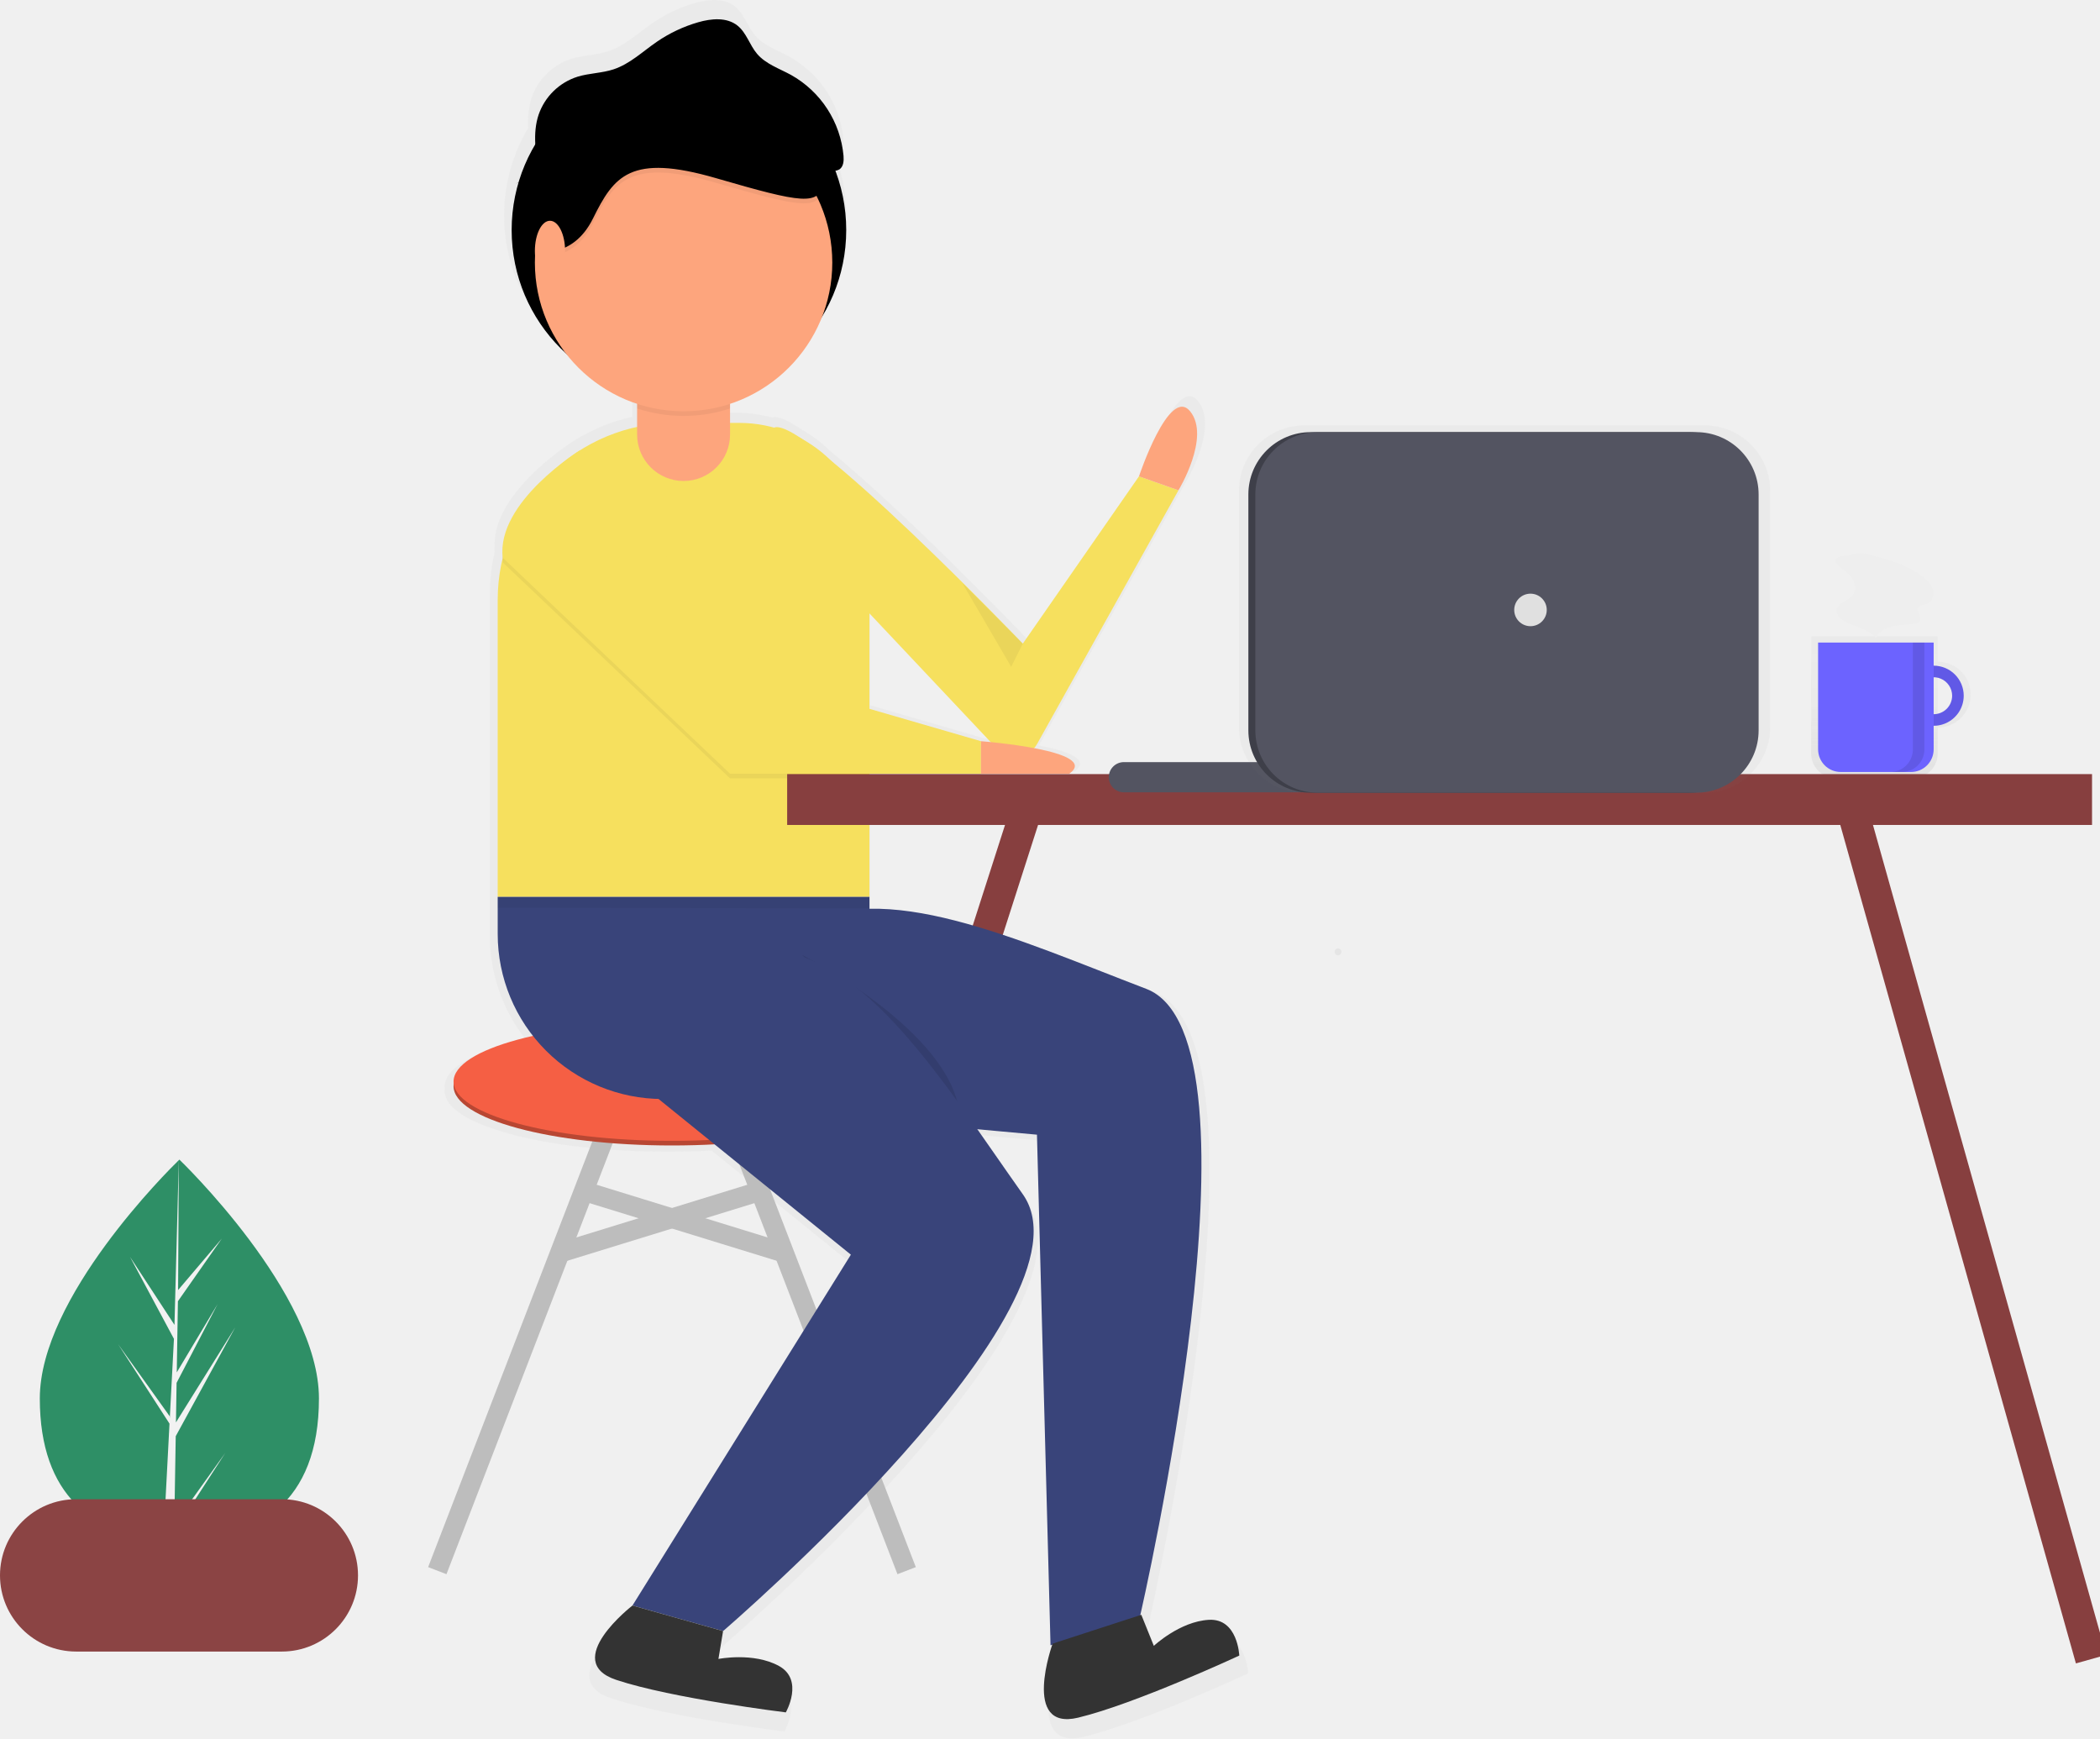
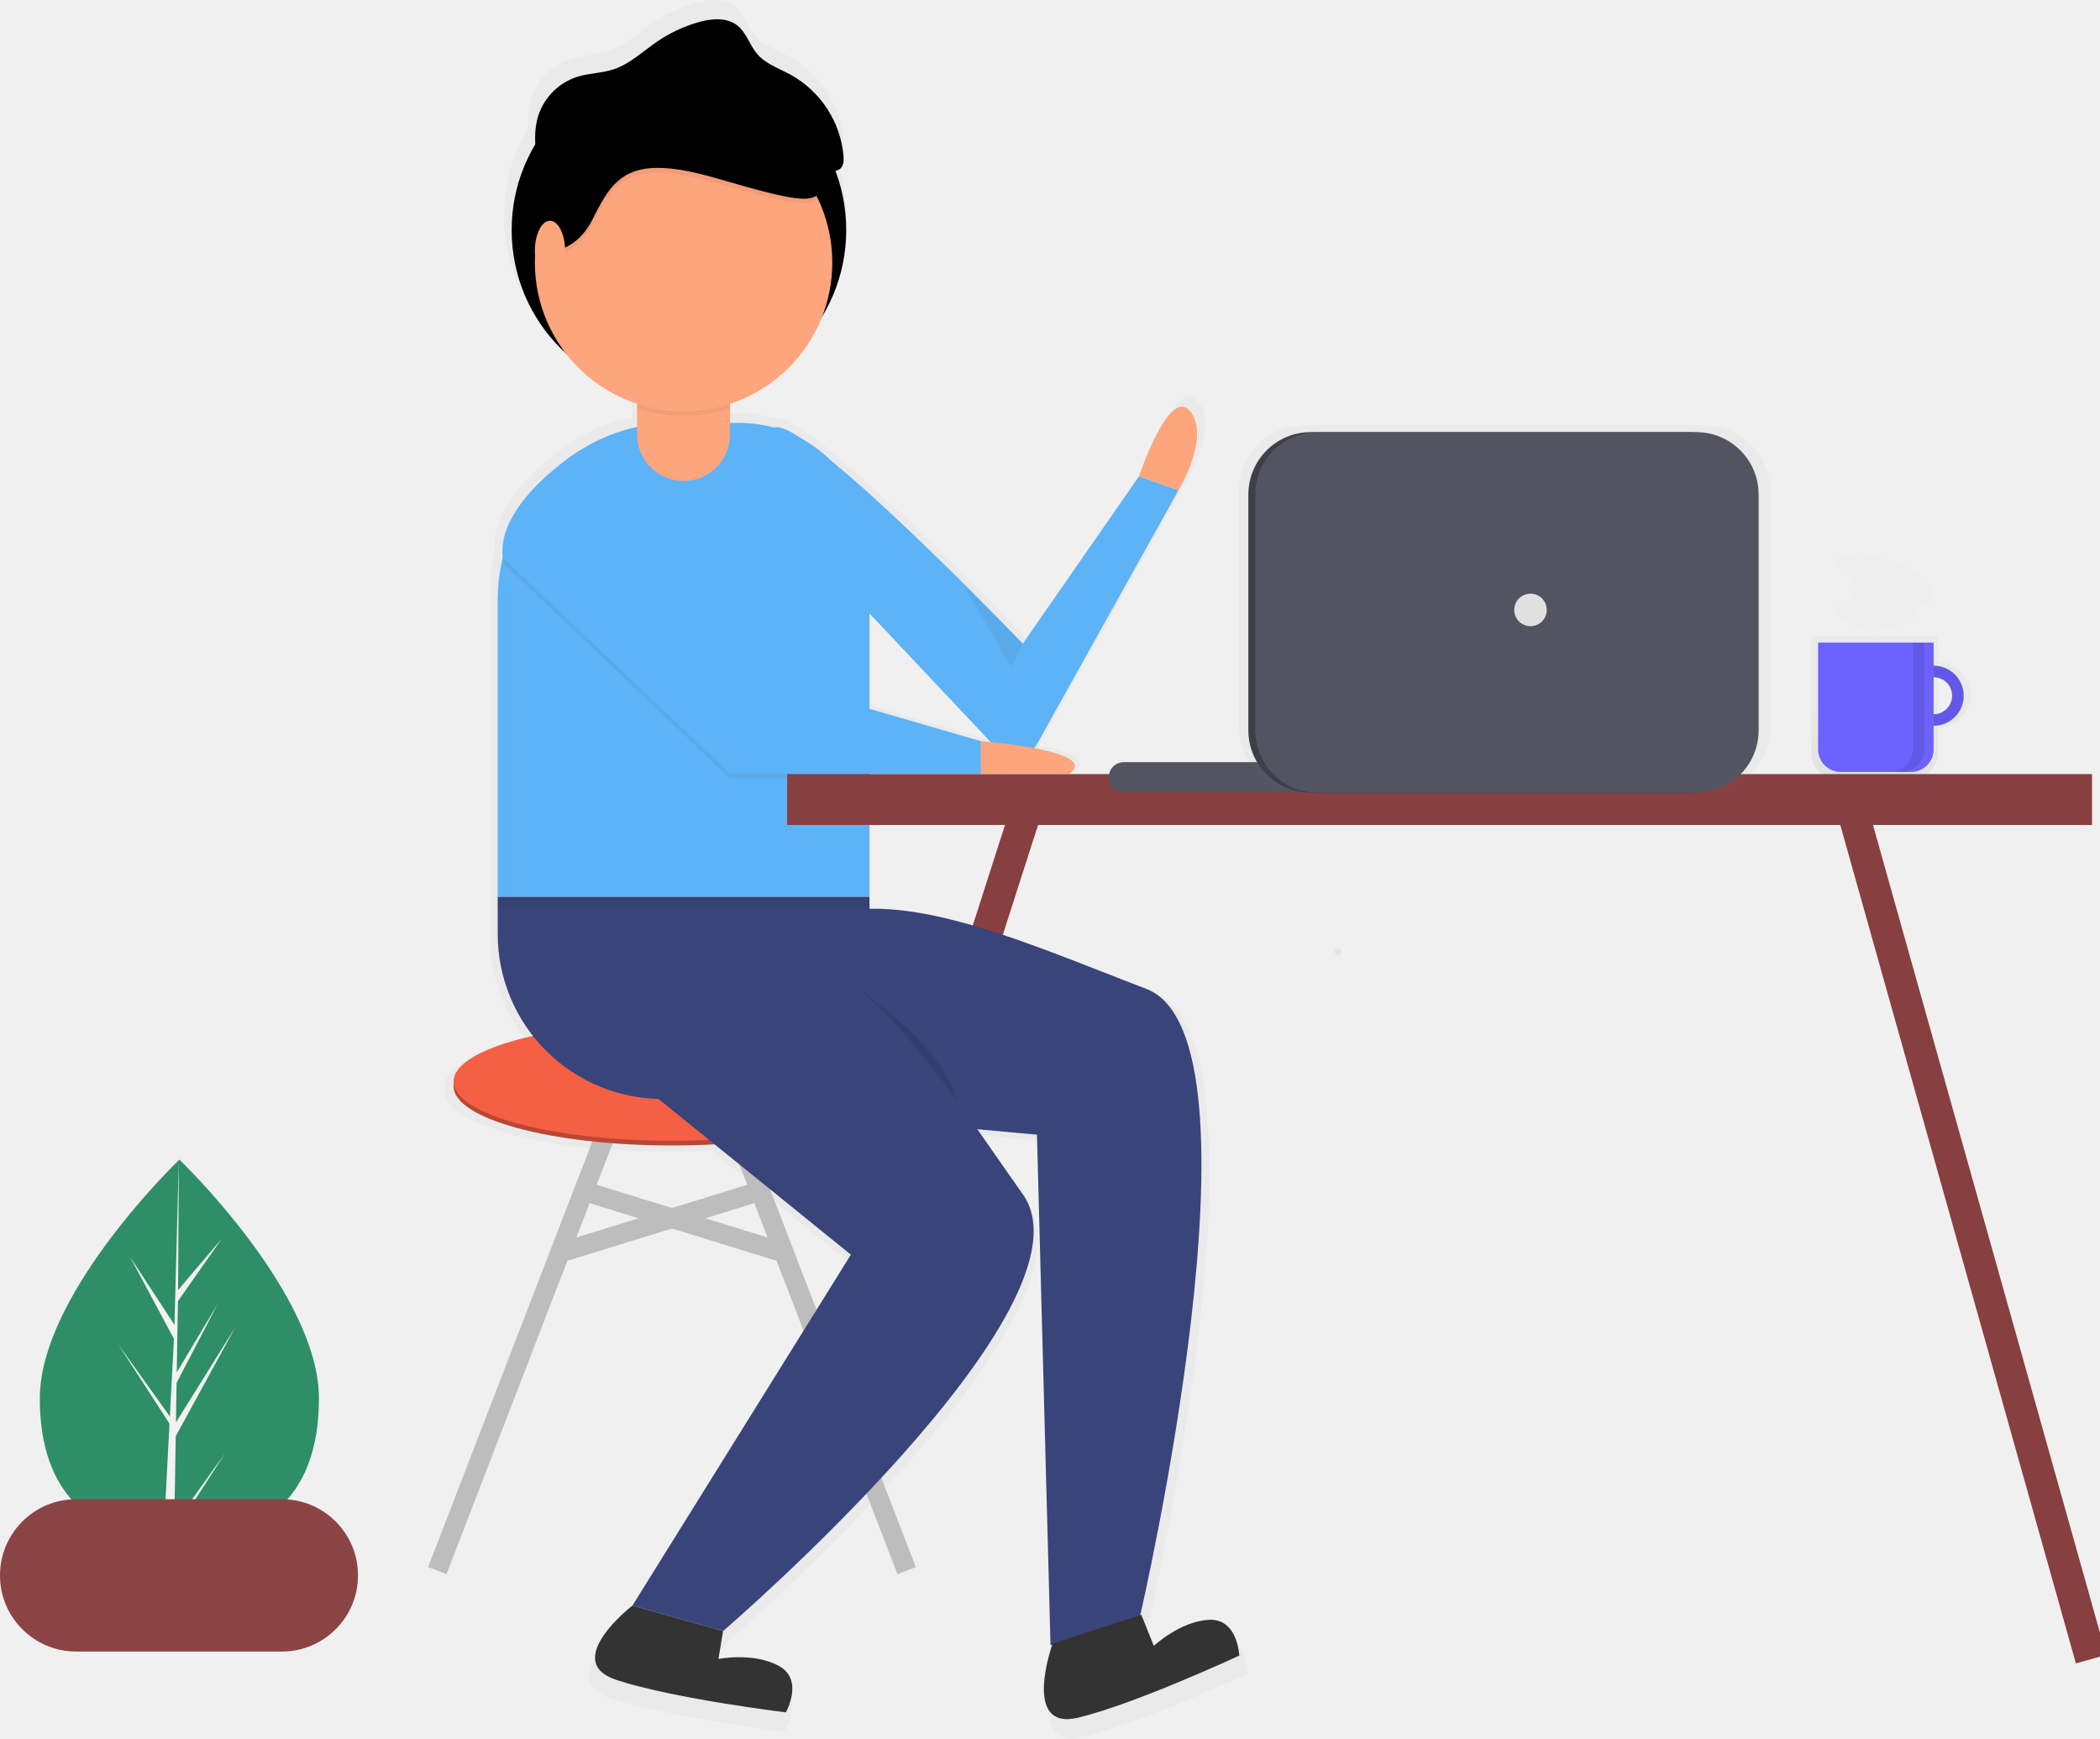
<svg xmlns="http://www.w3.org/2000/svg" width="534" height="442" viewBox="0 0 534 442" fill="none">
  <g clip-path="url(#clip0)">
    <path d="M81.104 355.563C81.104 382.287 65.214 391.619 45.615 391.619C45.158 391.619 44.704 391.615 44.253 391.602C43.345 391.582 42.445 391.543 41.557 391.479C23.866 390.228 10.123 380.415 10.123 355.563C10.123 329.845 42.988 297.391 45.467 294.982L45.471 294.979C45.565 294.886 45.615 294.839 45.615 294.839C45.615 294.839 81.104 328.836 81.104 355.563Z" fill="#2E8F66" />
    <path d="M44.32 387.53L57.301 369.396L44.288 389.521L44.253 391.602C43.345 391.582 42.445 391.543 41.557 391.479L42.956 364.742L42.946 364.535L42.97 364.496L43.101 361.97L30.055 341.794L43.141 360.076L43.173 360.611L44.231 340.41L33.062 319.563L44.367 336.861L45.467 294.982L45.471 294.839V294.979L45.289 328.005L56.406 314.912L45.242 330.848L44.949 348.936L55.331 331.579L44.904 351.599L44.741 361.654L59.812 337.493L44.685 365.164L44.32 387.53Z" fill="#F2F2F2" />
    <g opacity="0.7">
      <path opacity="0.7" d="M492.738 168.245V161.809H460.553V191.577C460.553 193.241 461.214 194.837 462.391 196.014C463.568 197.191 465.164 197.852 466.829 197.852H486.462C488.127 197.852 489.723 197.191 490.9 196.014C492.077 194.837 492.738 193.241 492.738 191.577V184.979C494.958 184.979 497.086 184.098 498.655 182.529C500.225 180.96 501.106 178.832 501.106 176.612C501.106 174.393 500.225 172.265 498.655 170.696C497.086 169.127 494.958 168.245 492.738 168.245ZM492.738 181.761V171.464C494.104 171.464 495.414 172.006 496.379 172.972C497.345 173.937 497.888 175.247 497.888 176.612C497.888 177.978 497.345 179.288 496.379 180.253C495.414 181.219 494.104 181.761 492.738 181.761Z" fill="url(#paint0_linear)" />
    </g>
    <path d="M491.703 169.253C490.191 169.253 488.714 169.701 487.458 170.54C486.201 171.38 485.222 172.573 484.644 173.969C484.065 175.365 483.914 176.901 484.209 178.383C484.504 179.865 485.231 181.226 486.3 182.294C487.368 183.363 488.73 184.09 490.212 184.385C491.694 184.68 493.23 184.528 494.627 183.95C496.023 183.372 497.216 182.393 498.055 181.137C498.895 179.88 499.343 178.403 499.343 176.892C499.343 174.866 498.538 172.923 497.105 171.49C495.672 170.058 493.729 169.253 491.703 169.253ZM491.703 181.593C490.773 181.593 489.864 181.318 489.09 180.801C488.317 180.285 487.715 179.55 487.359 178.691C487.003 177.832 486.91 176.887 487.091 175.975C487.273 175.063 487.72 174.225 488.378 173.568C489.035 172.911 489.873 172.463 490.785 172.281C491.697 172.1 492.643 172.193 493.502 172.549C494.361 172.905 495.095 173.507 495.612 174.28C496.129 175.054 496.404 175.962 496.404 176.892C496.404 178.139 495.909 179.335 495.027 180.217C494.146 181.098 492.95 181.593 491.703 181.593Z" fill="#6C63FF" />
    <path opacity="0.1" d="M491.703 169.253C490.191 169.253 488.714 169.701 487.458 170.54C486.201 171.38 485.222 172.573 484.644 173.969C484.065 175.365 483.914 176.901 484.209 178.383C484.504 179.865 485.231 181.226 486.3 182.294C487.368 183.363 488.73 184.09 490.212 184.385C491.694 184.68 493.23 184.528 494.627 183.95C496.023 183.372 497.216 182.393 498.055 181.137C498.895 179.88 499.343 178.403 499.343 176.892C499.343 174.866 498.538 172.923 497.105 171.49C495.672 170.058 493.729 169.253 491.703 169.253ZM491.703 181.593C490.773 181.593 489.864 181.318 489.09 180.801C488.317 180.285 487.715 179.55 487.359 178.691C487.003 177.832 486.91 176.887 487.091 175.975C487.273 175.063 487.72 174.225 488.378 173.568C489.035 172.911 489.873 172.463 490.785 172.281C491.697 172.1 492.643 172.193 493.502 172.549C494.361 172.905 495.095 173.507 495.612 174.28C496.129 175.054 496.404 175.962 496.404 176.892C496.404 178.139 495.909 179.335 495.027 180.217C494.146 181.098 492.95 181.593 491.703 181.593Z" fill="black" />
    <path d="M462.316 163.376H491.703V190.525C491.703 192.053 491.096 193.518 490.015 194.598C488.935 195.678 487.47 196.285 485.942 196.285H468.076C466.549 196.285 465.083 195.678 464.003 194.598C462.923 193.518 462.316 192.053 462.316 190.525V163.376Z" fill="#6C63FF" />
    <path opacity="0.1" d="M486.413 163.376V190.555C486.413 192.075 485.809 193.532 484.735 194.607C483.66 195.681 482.202 196.285 480.683 196.285H483.621C485.141 196.285 486.599 195.681 487.673 194.607C488.748 193.532 489.352 192.075 489.352 190.555V163.376H486.413Z" fill="black" />
    <path d="M468.115 141.471C467.864 141.479 467.617 141.542 467.393 141.656C467.168 141.77 466.972 141.931 466.817 142.13C466.432 142.828 467.13 143.616 467.768 144.096C468.945 144.983 470.187 145.854 470.987 147.092C471.788 148.33 472.039 150.058 471.164 151.244C470.021 152.794 467.295 153.127 467.032 155.034C466.862 156.258 467.921 157.302 468.993 157.916C471.64 159.432 475.053 159.837 476.97 162.209C477.763 160.579 479.537 159.636 481.306 159.233C483.074 158.831 484.911 158.861 486.704 158.588C486.997 158.582 487.285 158.508 487.543 158.371C487.802 158.233 488.025 158.037 488.194 157.798C488.695 156.781 487.267 155.561 487.76 154.54C488.135 153.763 489.237 153.823 490.042 153.512C491.353 153.005 491.893 151.319 491.521 149.964C491.149 148.609 490.098 147.55 488.994 146.682C486.016 144.342 482.435 142.966 478.813 141.976C477.129 141.516 475.151 140.794 473.402 140.725C471.713 140.657 469.787 141.185 468.115 141.471Z" fill="#EEEEEE" />
    <path d="M261.859 203.224L200.413 394.623" stroke="#873F3F" stroke-width="8" stroke-miterlimit="10" />
    <g opacity="0.7">
      <path opacity="0.7" d="M309.467 416.18C301.908 416.618 295.175 422.949 295.175 422.949L291.919 414.873L291.653 414.96C293.244 407.998 325.606 264.487 293.21 252.115C268.316 242.608 241.912 230.843 221.225 231.285V197.383H250.227V196.175H273.188C277.589 193.032 271.194 190.87 264.046 189.519C264.337 189.186 264.594 188.824 264.812 188.438L301.587 122.47C301.587 122.47 310.046 108.575 304.608 101.929C299.17 95.284 291.315 118.845 291.315 118.845L261.104 162.343C261.104 162.343 230.612 130.567 211.215 114.765C209.062 112.632 206.634 110.797 203.994 109.308C200.453 106.913 197.773 105.672 196.451 106.158C196.438 106.163 196.427 106.172 196.414 106.177C193.474 105.363 190.438 104.951 187.388 104.95H184.971V99.993C190.385 98.205 195.338 95.246 199.477 91.324C203.616 87.403 206.838 82.617 208.915 77.308C212.324 71.663 214.405 65.318 215.003 58.752C215.601 52.185 214.699 45.569 212.366 39.402C212.726 39.359 213.073 39.239 213.383 39.049C214.477 38.345 214.586 36.804 214.48 35.507C214.083 31.154 212.632 26.964 210.251 23.298C207.871 19.631 204.634 16.6 200.819 14.466C197.757 12.792 194.251 11.639 191.994 8.979C190.054 6.693 189.239 3.496 186.892 1.631C184.103 -0.585 180.075 -0.204 176.653 0.785C172.845 1.887 169.237 3.589 165.966 5.827C162.265 8.362 158.924 11.618 154.663 13.021C151.635 14.018 148.352 13.998 145.305 14.935C142.966 15.676 140.834 16.953 139.078 18.666C137.322 20.378 135.991 22.478 135.192 24.797C134.416 27.288 134.122 29.904 134.327 32.505C132.474 35.602 131.015 38.918 129.986 42.377C129.758 42.5 129.529 42.621 129.303 42.748L129.966 42.45C127.655 50.25 127.578 58.541 129.744 66.382C131.91 74.224 136.233 81.3 142.221 86.808C146.952 92.966 153.426 97.561 160.802 99.993V105.99C155.54 107.125 150.519 109.181 145.973 112.063L145.966 112.055C145.966 112.055 145.581 112.293 144.92 112.737C144.854 112.782 144.788 112.826 144.722 112.871C140.251 115.905 125.269 126.991 125.775 138.971C125.755 139.432 125.758 139.894 125.783 140.357C124.965 143.819 124.551 147.365 124.549 150.922V237.861C124.537 247.467 127.766 256.797 133.713 264.341C121.104 267.167 113.068 271.441 113.068 276.223C113.132 276.624 113.132 277.031 113.068 277.432C113.068 285.94 138.497 292.837 169.866 292.837C173.658 292.837 177.363 292.735 180.947 292.543L216.391 321.232L159.594 412.457C159.594 412.457 140.863 426.956 155.364 431.789C169.866 436.622 199.473 440.247 199.473 440.247C199.473 440.247 204.306 431.789 197.66 428.164C191.013 424.539 181.95 426.352 181.95 426.352L183.158 419.102C183.158 419.102 281.647 334.523 261.104 305.524C257.173 299.976 253.243 294.252 249.279 288.617L264.783 290.03L268.311 422.802L268.752 422.659C267.867 425.267 261.603 444.953 275.487 441.622C290.351 438.055 317.396 425.476 317.396 425.476C317.396 425.476 317.025 415.741 309.467 416.18ZM250.227 187.717L221.225 179.298V154.489L252.747 187.947C251.198 187.792 250.227 187.717 250.227 187.717Z" fill="url(#paint1_linear)" />
    </g>
    <path d="M172.644 101.026C196.138 101.026 215.184 81.983 215.184 58.493C215.184 35.002 196.138 15.959 172.644 15.959C149.15 15.959 130.105 35.002 130.105 58.493C130.105 81.983 149.15 101.026 172.644 101.026Z" fill="black" />
-     <path d="M221.092 155.965L253.556 190.422C254.239 191.147 255.084 191.701 256.022 192.039C256.96 192.377 257.965 192.489 258.954 192.366C259.943 192.244 260.89 191.889 261.717 191.332C262.543 190.775 263.227 190.031 263.713 189.161L299.671 124.655L289.627 121.111L260.086 163.644C260.086 163.644 204.627 105.848 196.868 108.706C189.109 111.563 221.092 155.965 221.092 155.965Z" fill="#F6E05E" />
+     <path d="M221.092 155.965L253.556 190.422C254.239 191.147 255.084 191.701 256.022 192.039C256.96 192.377 257.965 192.489 258.954 192.366C259.943 192.244 260.89 191.889 261.717 191.332C262.543 190.775 263.227 190.031 263.713 189.161L299.671 124.655L289.627 121.111L260.086 163.644C260.086 163.644 204.627 105.848 196.868 108.706C189.109 111.563 221.092 155.965 221.092 155.965Z" fill="#5eb2f6" />
    <path d="M159.055 275.294L111.198 399.349" stroke="#BDBDBD" stroke-width="5" stroke-miterlimit="10" />
    <path d="M182.688 275.294L230.545 399.349" stroke="#BDBDBD" stroke-width="5" stroke-miterlimit="10" />
    <path d="M170.872 291.244C201.544 291.244 226.409 284.5 226.409 276.18C226.409 267.86 201.544 261.116 170.872 261.116C140.199 261.116 115.334 267.86 115.334 276.18C115.334 284.5 140.199 291.244 170.872 291.244Z" fill="#B84733" />
    <path d="M170.872 290.062C201.544 290.062 226.409 283.318 226.409 274.999C226.409 266.679 201.544 259.935 170.872 259.935C140.199 259.935 115.334 266.679 115.334 274.999C115.334 283.318 140.199 290.062 170.872 290.062Z" fill="#F55F44" />
    <path d="M147.502 302.55L199.903 318.694" stroke="#BDBDBD" stroke-width="5" stroke-miterlimit="10" />
    <path d="M194.241 302.55L141.841 318.694" stroke="#BDBDBD" stroke-width="5" stroke-miterlimit="10" />
-     <path d="M171.518 107.524H188.006C196.781 107.524 205.196 111.009 211.401 117.213C217.606 123.417 221.092 131.832 221.092 140.605V228.035H126.56V152.476C126.56 140.554 131.297 129.12 139.728 120.69C148.159 112.26 159.595 107.524 171.518 107.524Z" fill="#F6E05E" />
+     <path d="M171.518 107.524H188.006C196.781 107.524 205.196 111.009 211.401 117.213C217.606 123.417 221.092 131.832 221.092 140.605V228.035H126.56V152.476C126.56 140.554 131.297 129.12 139.728 120.69C148.159 112.26 159.595 107.524 171.518 107.524Z" fill="#5eb2f6" />
    <path d="M126.56 228.035H221.092V279.429H168.508C157.383 279.429 146.713 275.01 138.846 267.144C130.979 259.279 126.56 248.61 126.56 237.487V228.035Z" fill="#39447A" />
    <path opacity="0.05" d="M127.837 142.992L185.642 197.907H249.451V189.637L194.505 173.687L147.502 115.652C147.502 115.652 126.159 128.837 127.837 142.992Z" fill="black" />
-     <path d="M127.837 141.81L185.642 196.726H249.451V188.455L194.505 172.505L147.502 114.471C147.502 114.471 126.159 127.656 127.837 141.81Z" fill="#F6E05E" />
+     <path d="M127.837 141.81L185.642 196.726H249.451V188.455L194.505 172.505L147.502 114.471C147.502 114.471 126.159 127.656 127.837 141.81Z" fill="#5eb2f6" />
    <path d="M249.451 188.455C249.451 188.455 280.174 190.818 271.903 196.726H249.451V188.455Z" fill="#FDA57D" />
    <path d="M289.627 121.111C289.627 121.111 297.308 98.072 302.626 104.57C307.943 111.068 299.671 124.655 299.671 124.655L289.627 121.111Z" fill="#FDA57D" />
    <path opacity="0.05" d="M126.56 228.035V230.792L221.092 230.988V228.035H126.56Z" fill="black" />
    <path d="M200.095 282.704L263.684 288.499L267.134 418.327L289.899 410.916C289.899 410.916 323.946 263.823 291.48 251.425C259.014 239.026 223.92 222.699 202.968 236.005C182.015 249.311 200.095 282.704 200.095 282.704Z" fill="#39447A" />
    <path opacity="0.1" d="M203.958 242.803C203.958 242.803 238.817 260.525 243.543 280.611L203.958 242.803Z" fill="black" />
    <path d="M166.737 278.838L216.365 319.009L160.828 408.21L183.87 414.708C183.87 414.708 280.174 332.005 260.086 303.649C239.998 275.294 219.91 242.213 195.096 241.622C170.281 241.031 166.737 278.838 166.737 278.838Z" fill="#39447A" />
    <path opacity="0.05" d="M244.725 148.285L257.132 169.552L260.086 163.644L244.725 148.285Z" fill="black" />
    <path d="M160.828 408.21C160.828 408.21 142.512 422.388 156.692 427.114C170.872 431.84 199.822 435.384 199.822 435.384C199.822 435.384 204.549 427.114 198.05 423.569C191.551 420.025 182.688 421.797 182.688 421.797L183.87 414.708L160.828 408.21Z" fill="#333333" />
    <path d="M267.662 417.907C267.662 417.907 259.617 440.216 274.151 436.728C288.685 433.241 315.13 420.941 315.13 420.941C315.13 420.941 314.767 411.422 307.377 411.851C299.986 412.279 293.402 418.47 293.402 418.47L290.218 410.573L267.662 417.907Z" fill="#333333" />
    <path d="M173.826 86.848H173.826C167.3 86.848 162.009 92.138 162.009 98.663V110.478C162.009 117.003 167.3 122.292 173.826 122.292H173.826C180.352 122.292 185.642 117.003 185.642 110.478V98.663C185.642 92.138 180.352 86.848 173.826 86.848Z" fill="#FDA57D" />
    <path opacity="0.05" d="M173.826 88.03C170.692 88.03 167.686 89.274 165.47 91.49C163.254 93.706 162.009 96.711 162.009 99.844V103.859C169.685 106.383 177.967 106.383 185.642 103.859V99.844C185.642 96.711 184.397 93.706 182.181 91.49C179.965 89.274 176.96 88.03 173.826 88.03Z" fill="black" />
    <path d="M173.826 104.57C194.709 104.57 211.639 87.643 211.639 66.763C211.639 45.883 194.709 28.956 173.826 28.956C152.942 28.956 136.013 45.883 136.013 66.763C136.013 87.643 152.942 104.57 173.826 104.57Z" fill="#FDA57D" />
    <path opacity="0.05" d="M136.013 65.047C136.013 65.047 145.466 67.483 150.784 56.741C156.101 45.998 160.237 40.139 182.097 46.486C203.958 52.834 208.355 53.609 209.406 47.606C210.124 43.504 202.351 33.541 197.356 27.642C194.919 24.765 190.943 23.048 186.693 23.048H162.009L147.239 29.884L136.013 39.65L133.65 52.834L136.013 65.047Z" fill="black" />
    <path d="M136.013 63.866C136.013 63.866 145.466 66.302 150.784 55.559C156.101 44.817 160.237 38.957 182.097 45.305C203.958 51.653 208.355 52.427 209.406 46.425C210.124 42.323 202.351 32.36 197.356 26.461C194.919 23.584 190.943 21.867 186.693 21.867H162.009L147.239 28.703L136.013 38.469L133.65 51.653L136.013 63.866Z" fill="black" />
    <path d="M139.853 71.489C141.974 71.489 143.694 68.051 143.694 63.809C143.694 59.568 141.974 56.13 139.853 56.13C137.732 56.13 136.013 59.568 136.013 63.809C136.013 68.051 137.732 71.489 139.853 71.489Z" fill="#FDA57D" />
    <path d="M137.109 44.049C136.232 39.103 135.371 33.91 136.967 29.148C137.748 26.881 139.05 24.828 140.767 23.154C142.484 21.479 144.569 20.23 146.855 19.505C149.835 18.59 153.046 18.609 156.006 17.634C160.173 16.262 163.439 13.078 167.059 10.6C170.257 8.411 173.785 6.746 177.508 5.669C180.854 4.702 184.793 4.33 187.52 6.497C189.815 8.32 190.612 11.446 192.509 13.681C194.716 16.282 198.145 17.41 201.138 19.047C204.869 21.134 208.034 24.098 210.362 27.682C212.689 31.267 214.109 35.365 214.497 39.621C214.6 40.889 214.494 42.396 213.424 43.085C212.759 43.423 212.01 43.559 211.269 43.478C196.157 43.262 181.026 43.045 165.976 41.658C161.297 41.227 156.609 40.682 151.914 40.86C144.648 41.143 137.552 43.145 131.209 46.701" fill="black" />
    <path d="M71.668 381.185H19.37C8.672 381.185 0 389.855 0 400.551V400.551C0 411.247 8.672 419.918 19.37 419.918H71.668C82.365 419.918 91.037 411.247 91.037 400.551C91.037 389.855 82.365 381.185 71.668 381.185Z" fill="#8B4444" />
    <path d="M340.241 242.902C340.471 242.894 340.689 242.797 340.848 242.632C341.008 242.466 341.097 242.245 341.097 242.016C341.097 241.786 341.008 241.565 340.848 241.4C340.689 241.234 340.471 241.137 340.241 241.13C340.012 241.137 339.794 241.234 339.634 241.4C339.475 241.565 339.385 241.786 339.385 242.016C339.385 242.245 339.475 242.466 339.634 242.632C339.794 242.797 340.012 242.894 340.241 242.902Z" fill="url(#paint2_linear)" />
    <path d="M470.279 203.224L531.725 421.851" stroke="#873F3F" stroke-width="8" stroke-miterlimit="10" />
    <path d="M531.974 196.821H200.164V209.75H531.974V196.821Z" fill="#873F3F" />
    <path d="M332.462 193.772H285.787C283.666 193.772 281.947 195.491 281.947 197.612V197.612C281.947 199.732 283.666 201.452 285.787 201.452H332.462C334.583 201.452 336.302 199.732 336.302 197.612C336.302 195.491 334.583 193.772 332.462 193.772Z" fill="#535461" />
    <g opacity="0.7">
      <path opacity="0.7" d="M433.458 108.151H331.706C322.497 108.151 315.033 115.614 315.033 124.821V184.877C315.033 194.084 322.497 201.547 331.706 201.547H433.458C442.666 201.547 450.13 194.084 450.13 184.877V124.821C450.13 115.614 442.666 108.151 433.458 108.151Z" fill="url(#paint3_linear)" />
    </g>
    <path d="M429.564 109.874H333.296C324.54 109.874 317.441 116.971 317.441 125.726V185.695C317.441 194.45 324.54 201.547 333.296 201.547H429.564C438.321 201.547 445.419 194.45 445.419 185.695V125.726C445.419 116.971 438.321 109.874 429.564 109.874Z" fill="#3E3F49" />
    <path d="M431.337 109.874H335.069C326.312 109.874 319.214 116.971 319.214 125.726V185.695C319.214 194.45 326.312 201.547 335.069 201.547H431.337C440.093 201.547 447.192 194.45 447.192 185.695V125.726C447.192 116.971 440.093 109.874 431.337 109.874Z" fill="#535461" />
    <path d="M389.181 159.214C391.465 159.214 393.317 157.362 393.317 155.079C393.317 152.795 391.465 150.943 389.181 150.943C386.897 150.943 385.046 152.795 385.046 155.079C385.046 157.362 386.897 159.214 389.181 159.214Z" fill="#E0E0E0" />
  </g>
  <defs>
    <linearGradient id="paint0_linear" x1="480.83" y1="197.852" x2="480.83" y2="161.809" gradientUnits="userSpaceOnUse">
      <stop stop-color="#808080" stop-opacity="0.25" />
      <stop offset="0.535" stop-color="#808080" stop-opacity="0.12" />
      <stop offset="1" stop-color="#808080" stop-opacity="0.1" />
    </linearGradient>
    <linearGradient id="paint1_linear" x1="105157" y1="364256" x2="105157" y2="33544.4" gradientUnits="userSpaceOnUse">
      <stop stop-color="#808080" stop-opacity="0.25" />
      <stop offset="0.535" stop-color="#808080" stop-opacity="0.12" />
      <stop offset="1" stop-color="#808080" stop-opacity="0.1" />
    </linearGradient>
    <linearGradient id="paint2_linear" x1="1581.84" y1="1104.33" x2="1581.84" y2="1099.02" gradientUnits="userSpaceOnUse">
      <stop stop-color="#808080" stop-opacity="0.25" />
      <stop offset="0.535" stop-color="#808080" stop-opacity="0.12" />
      <stop offset="1" stop-color="#808080" stop-opacity="0.1" />
    </linearGradient>
    <linearGradient id="paint3_linear" x1="87795.9" y1="31973" x2="87795.9" y2="17206.9" gradientUnits="userSpaceOnUse">
      <stop stop-color="#808080" stop-opacity="0.25" />
      <stop offset="0.535" stop-color="#808080" stop-opacity="0.12" />
      <stop offset="1" stop-color="#808080" stop-opacity="0.1" />
    </linearGradient>
    <clipPath id="clip0">
      <rect width="534" height="442" fill="white" />
    </clipPath>
  </defs>
</svg>
